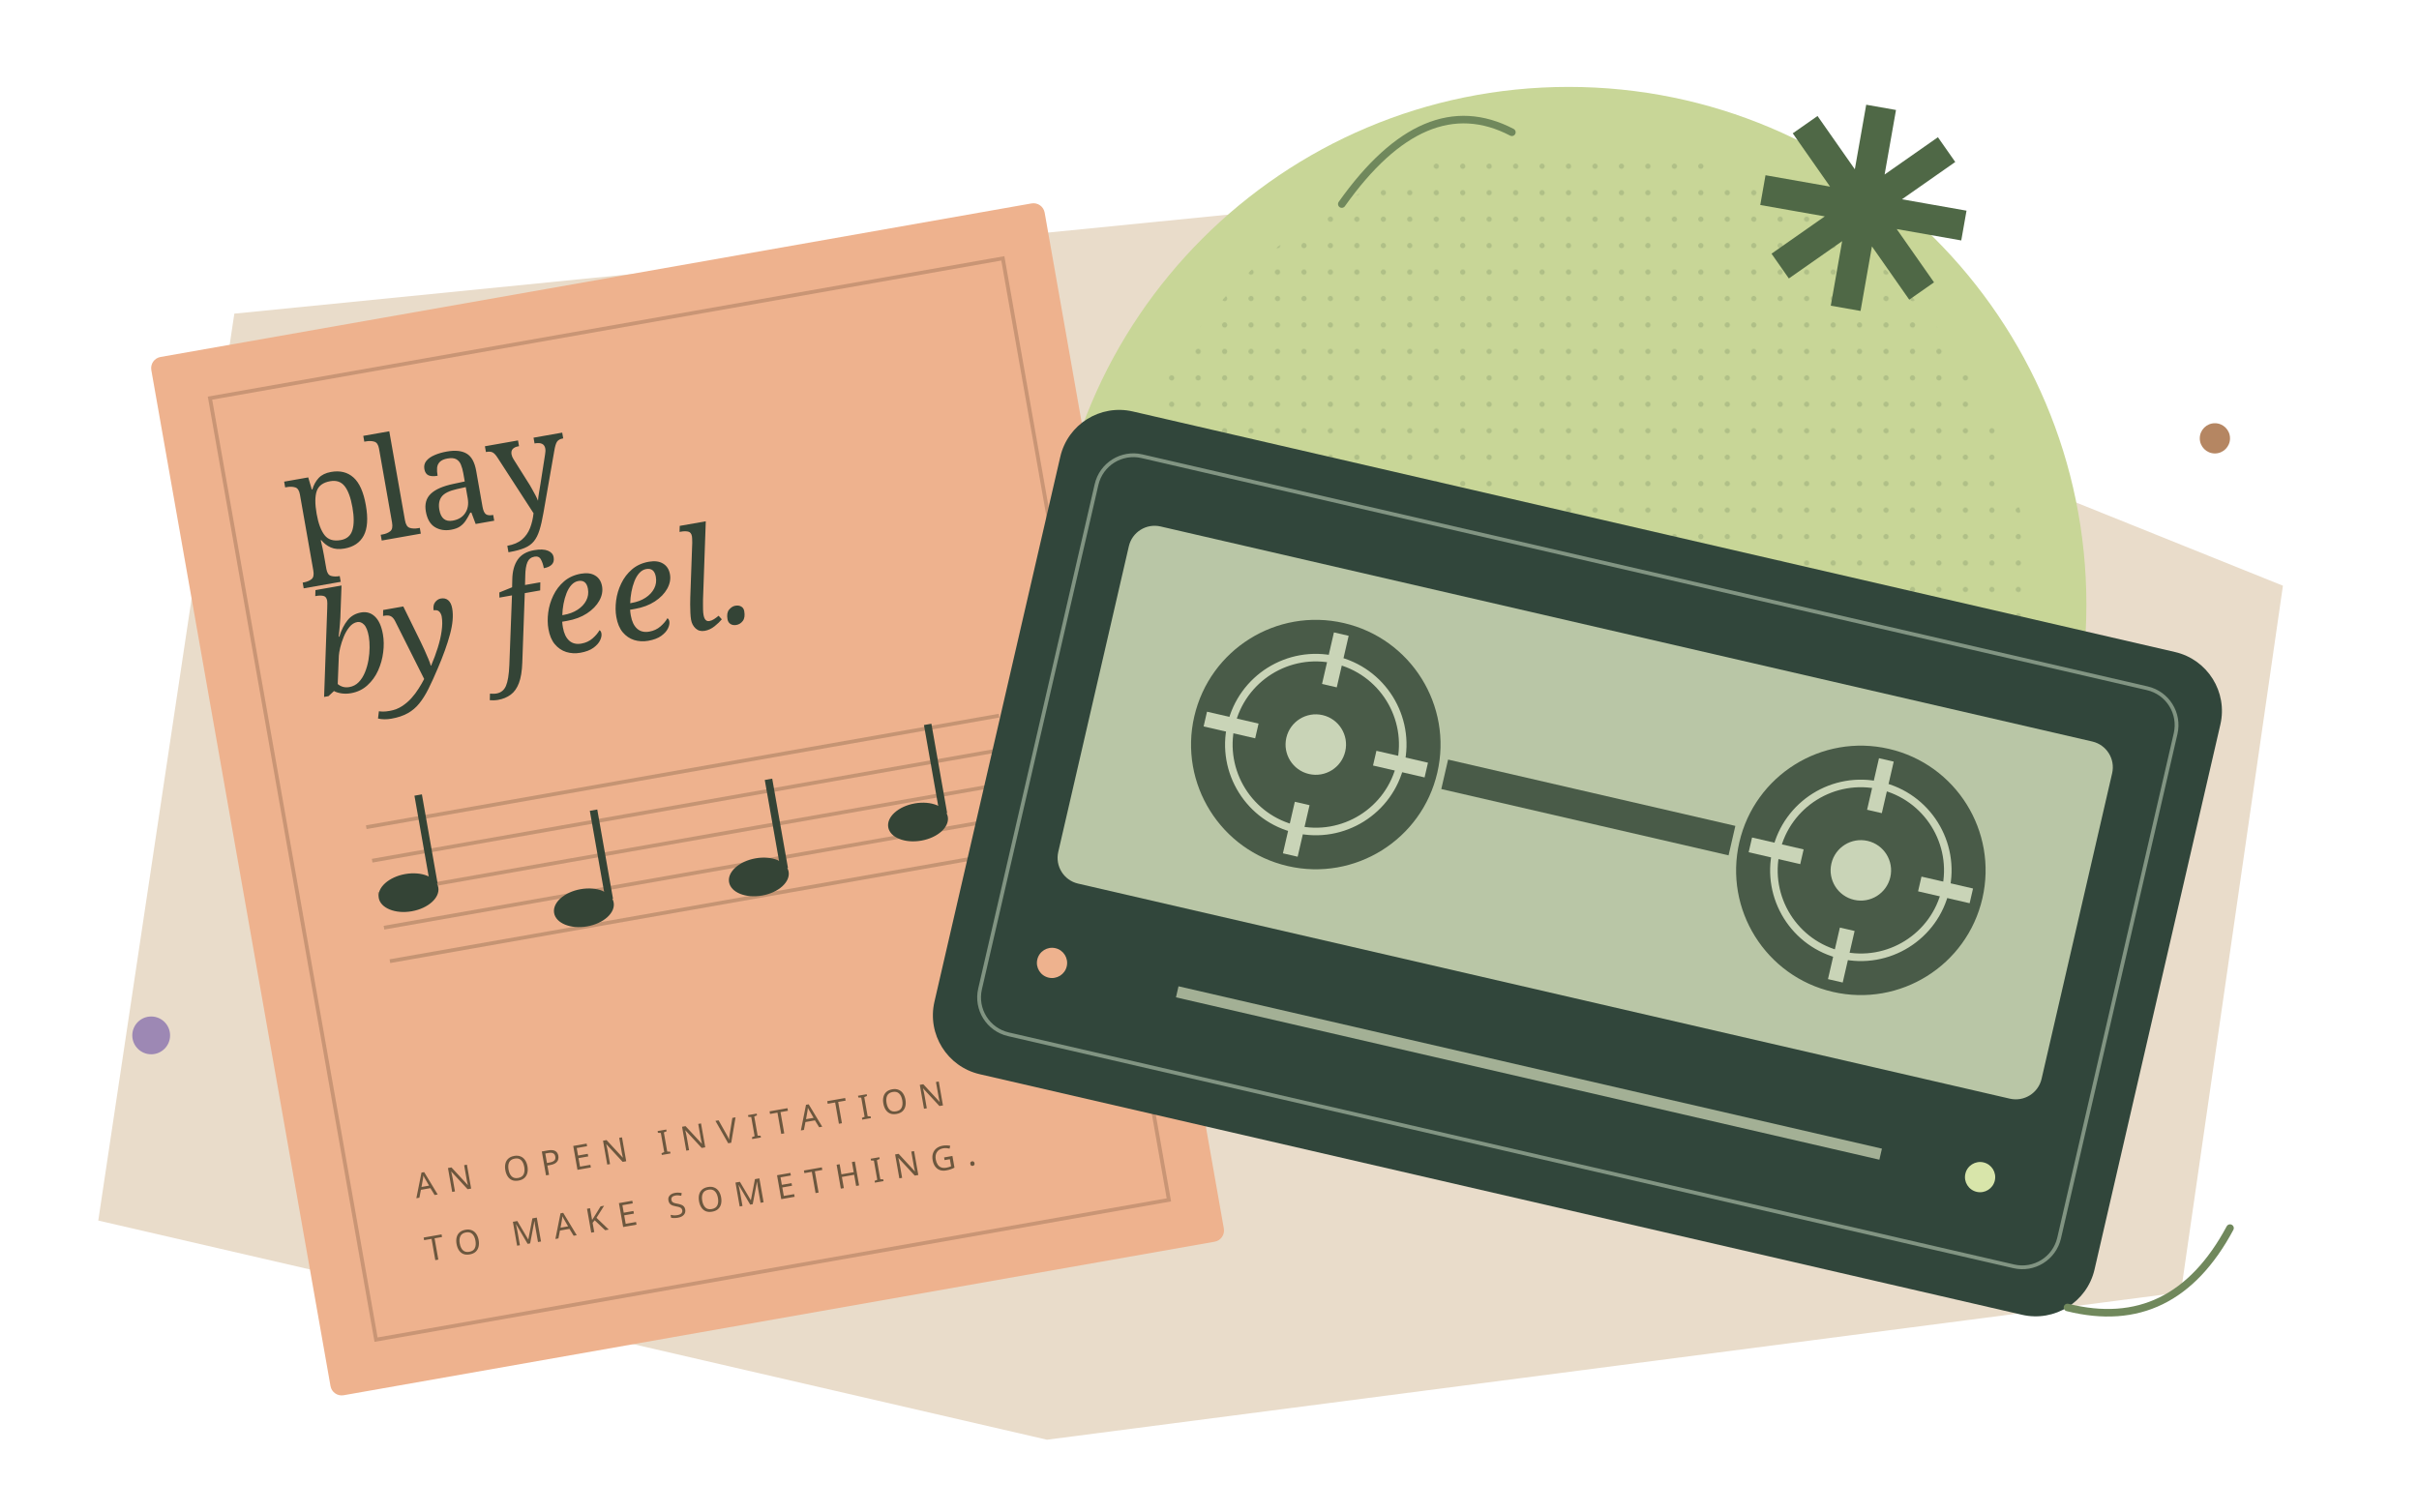
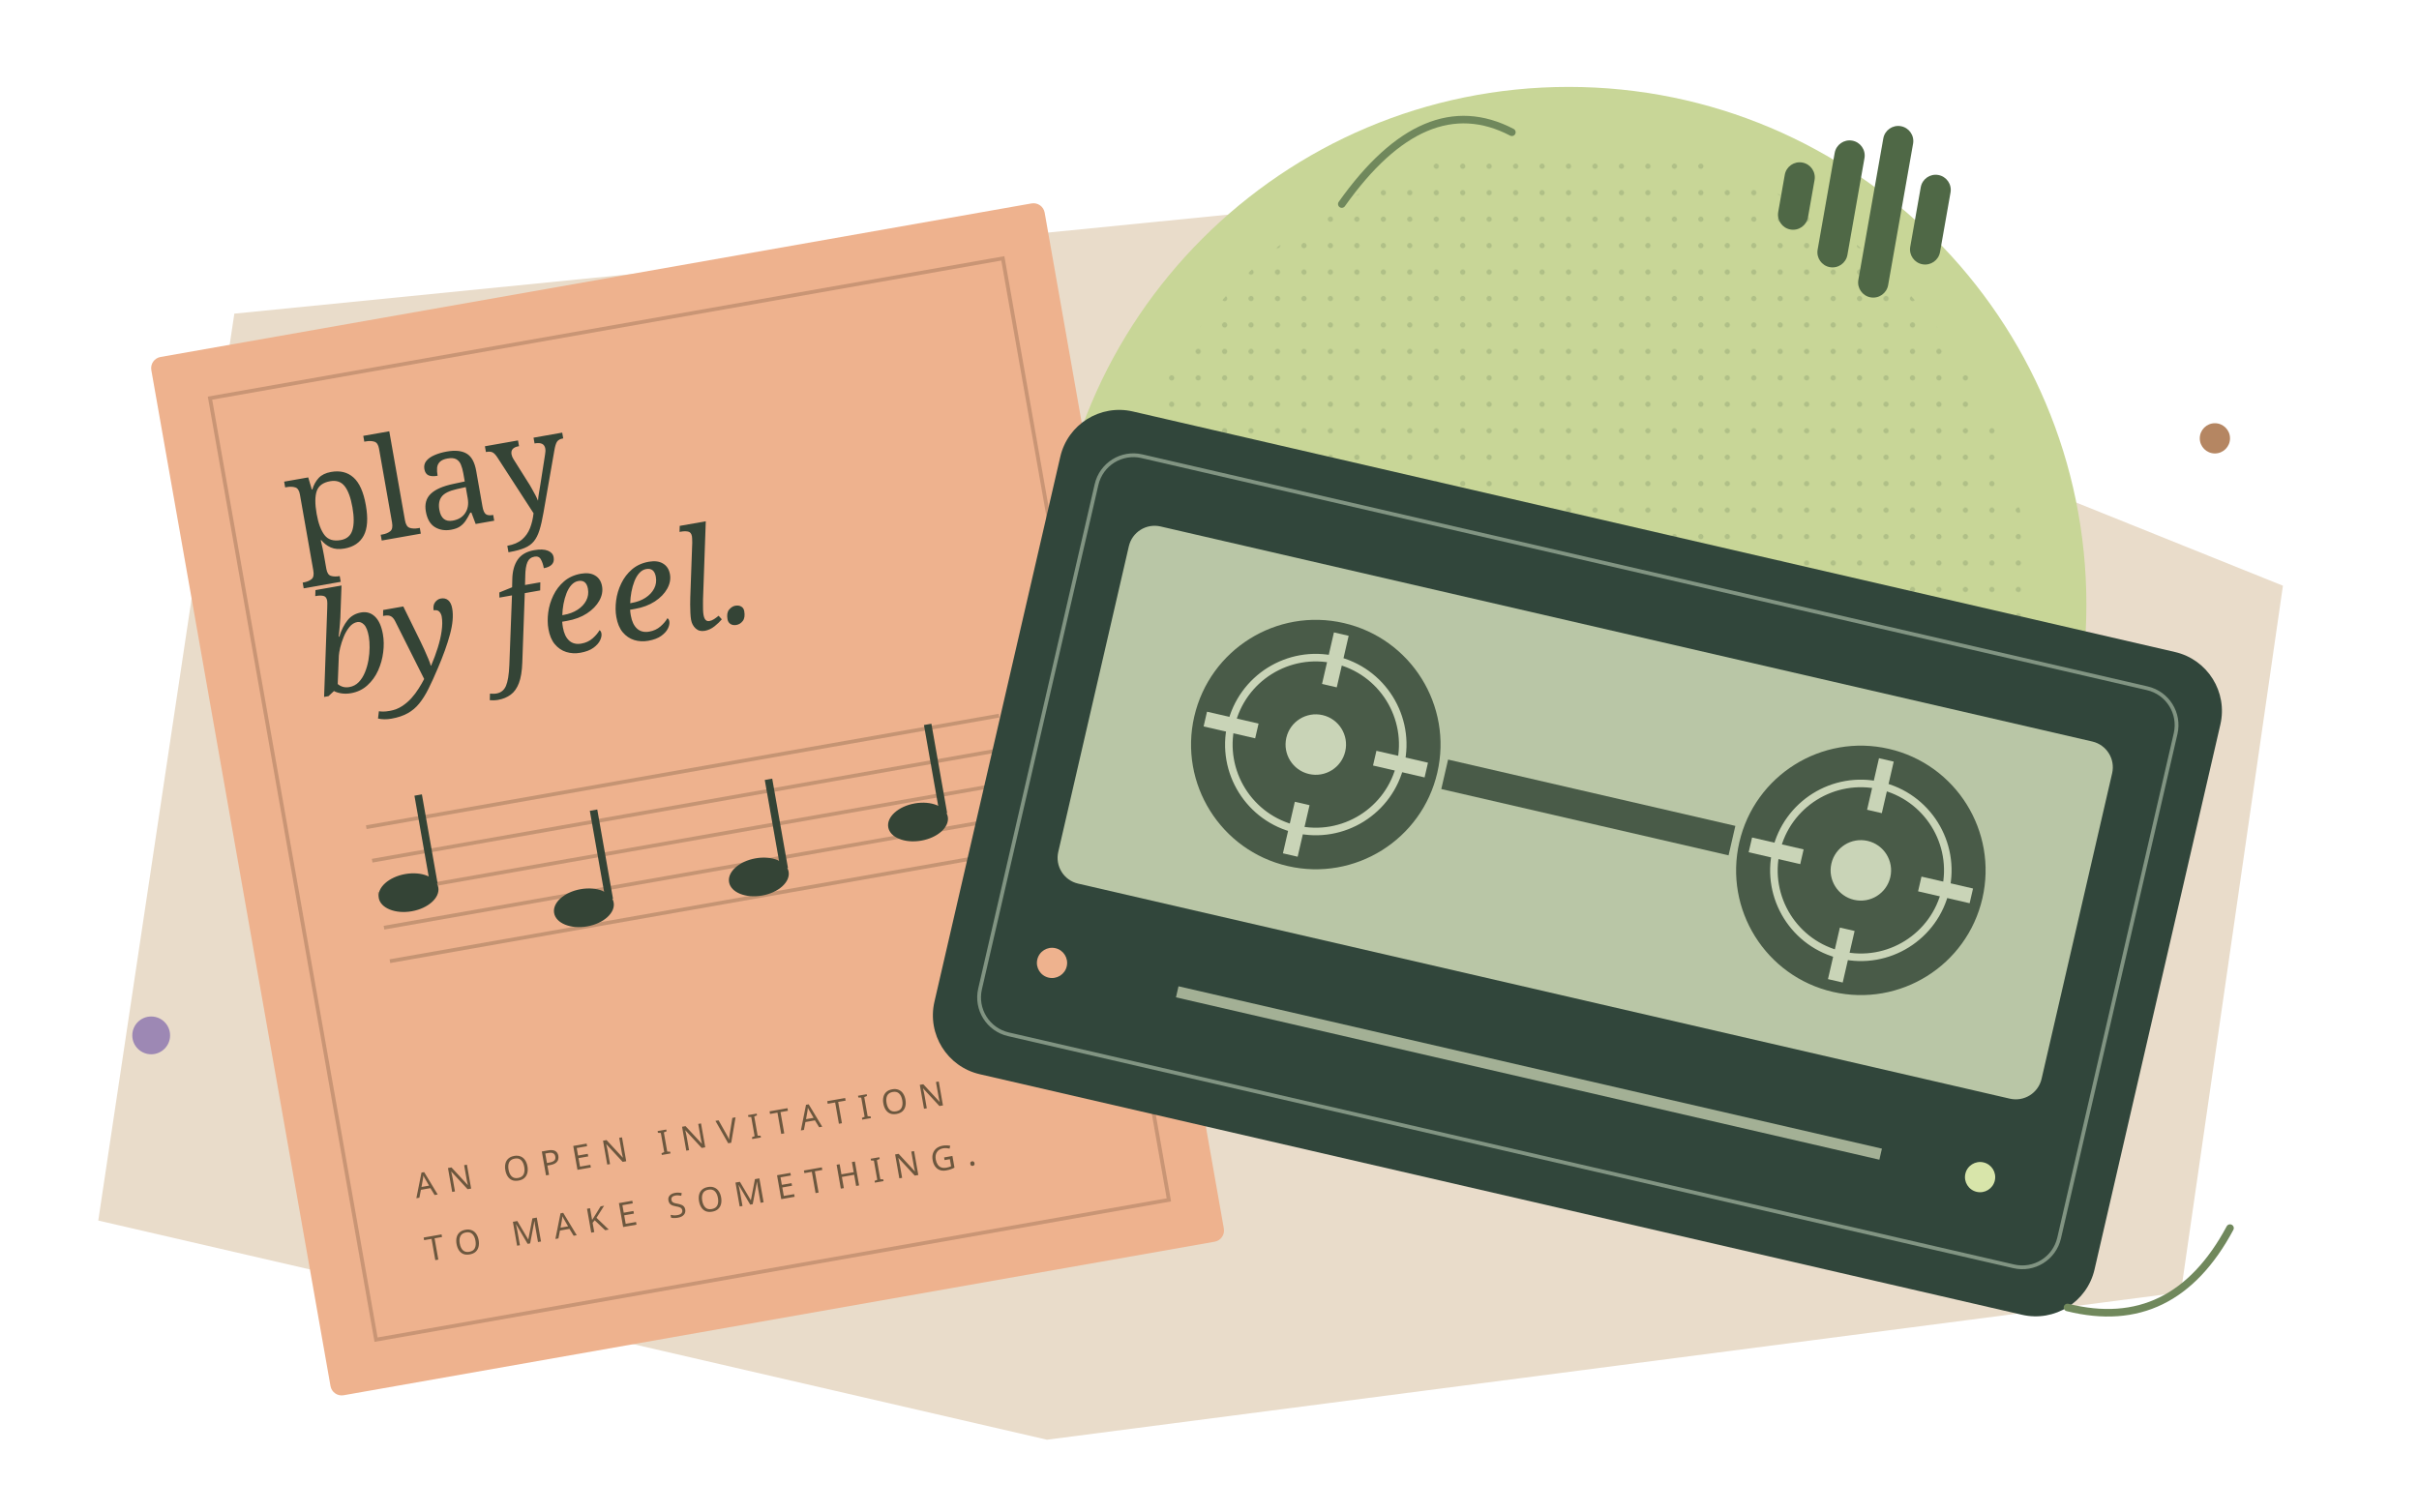
<svg xmlns="http://www.w3.org/2000/svg" viewBox="0 0 640 400" fill="none">
  <defs>
    <pattern id="dots" width="7" height="7" patternUnits="userSpaceOnUse">
      <circle cx="2" cy="2" r=".7" fill="#274132" opacity=".15" />
    </pattern>
  </defs>
  <path d="M26 323L62 83l291-29 251 101-27 187-300 39z" fill="#e9dcca" />
  <circle cx="415" cy="160" r="137" fill="#c8d697" />
  <circle cx="415" cy="160" r="122" fill="url(#dots)" />
  <g transform="rotate(-10 205 210)">
    <rect x="62" y="68" width="240" height="279" rx="3" fill="#eeb28e" />
    <path d="M76 81h213v253H76z" stroke="#74513a" stroke-opacity=".3" />
    <text x="91" y="126" font-family="Georgia,serif" font-size="37" fill="#344436">play</text>
    <text x="91" y="164" font-family="Georgia,serif" font-style="italic" font-size="37" fill="#344436">by feel.</text>
    <path d="M97 200h170m-170 9h170m-170 9h170m-170 9h170m-170 9h170" stroke="#795c43" opacity=".35" />
    <path d="M112 218v-24m45 36v-24m47 24v-24m44 17v-24" stroke="#344436" stroke-width="2" />
    <ellipse cx="105" cy="219" rx="8" ry="5" fill="#344436" />
    <ellipse cx="150" cy="231" rx="8" ry="5" fill="#344436" />
    <ellipse cx="197" cy="231" rx="8" ry="5" fill="#344436" />
    <ellipse cx="241" cy="224" rx="8" ry="5" fill="#344436" />
    <text x="93" y="299" fill="#6c573e" font-family="sans-serif" font-size="9" letter-spacing="3">AN OPEN INVITATION</text>
    <text x="93" y="316" fill="#6c573e" font-family="sans-serif" font-size="9" letter-spacing="3">TO MAKE SOMETHING.</text>
  </g>
  <g transform="rotate(13 420 228)">
    <rect x="260" y="139" width="315" height="180" rx="16" fill="#31463b" />
    <rect x="271" y="150" width="293" height="157" rx="10" stroke="#819482" />
    <rect x="283" y="167" width="267" height="97" rx="7" fill="#b9c6a6" />
    <circle cx="343" cy="214" r="33" fill="#495b48" />
    <circle cx="343" cy="214" r="23" stroke="#c9d4b7" stroke-width="2" />
    <circle cx="343" cy="214" r="8" fill="#c9d4b7" />
    <path d="M343 184v14m0 32v14m-30-30h14m32 0h14" stroke="#c9d4b7" stroke-width="4" />
    <circle cx="491" cy="214" r="33" fill="#495b48" />
    <circle cx="491" cy="214" r="23" stroke="#c9d4b7" stroke-width="2" />
    <circle cx="491" cy="214" r="8" fill="#c9d4b7" />
    <path d="M491 184v14m0 32v14m-30-30h14m32 0h14" stroke="#c9d4b7" stroke-width="4" />
    <path d="M378 214h78" stroke="#495b48" stroke-width="8" />
    <path d="M322 286h191" stroke="#a3b095" stroke-width="3" />
    <circle cx="288" cy="286" r="4" fill="#eeb28e" />
    <circle cx="540" cy="286" r="4" fill="#d8e5aa" />
  </g>
  <g transform="translate(493 55) rotate(10)">
-     <path d="M0-27v54m-27-27h54M-19-19l38 38m-38 0l38-38" stroke="#4f6846" stroke-width="8" />
+     <g fill="#4f6846">
+       <rect x="-22" y="-9" width="8" height="18" rx="4" />
+       <rect x="-10" y="-17" width="8" height="34" rx="4" />
+       <rect x="2" y="-23" width="8" height="46" rx="4" />
+       <rect x="14" y="-12" width="8" height="24" rx="4" />
+     </g>
  </g>
  <path d="M355 54q22-31 45-19m147 311q28 7 43-21" stroke="#70885c" stroke-width="2" stroke-linecap="round" />
  <circle cx="40" cy="274" r="5" fill="#9d88b4" />
  <circle cx="586" cy="116" r="4" fill="#b58662" />
</svg>
